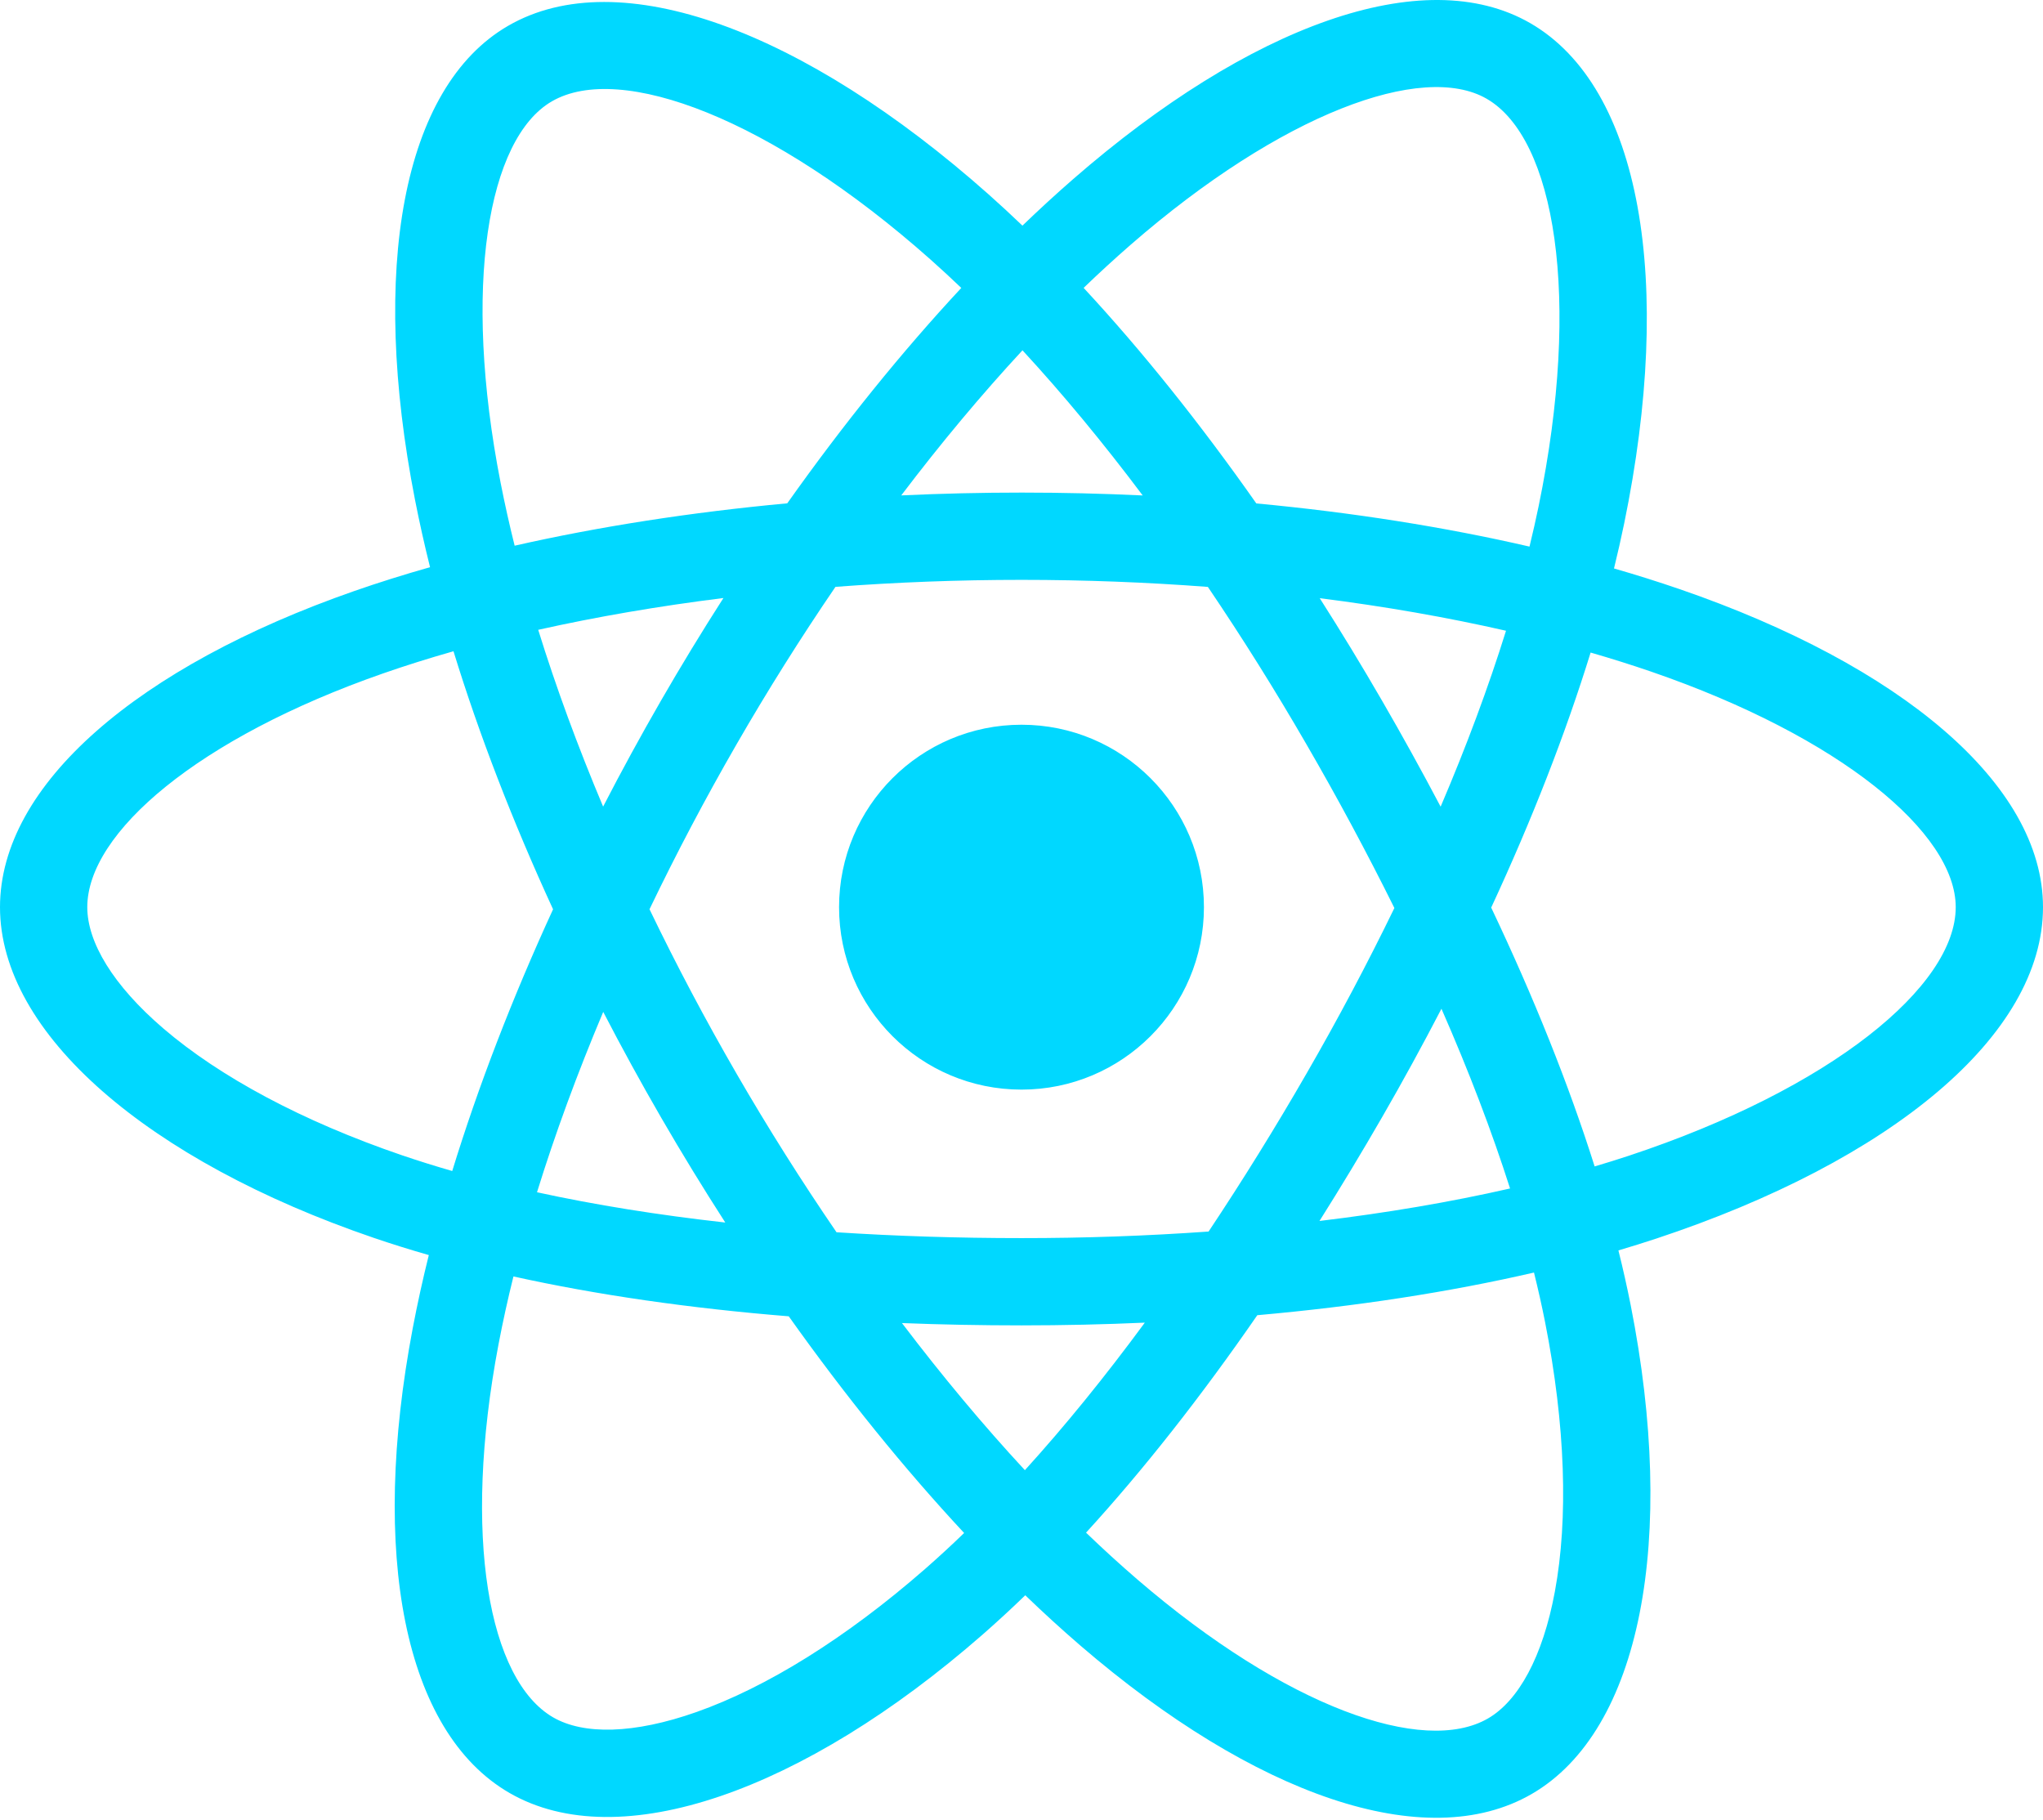
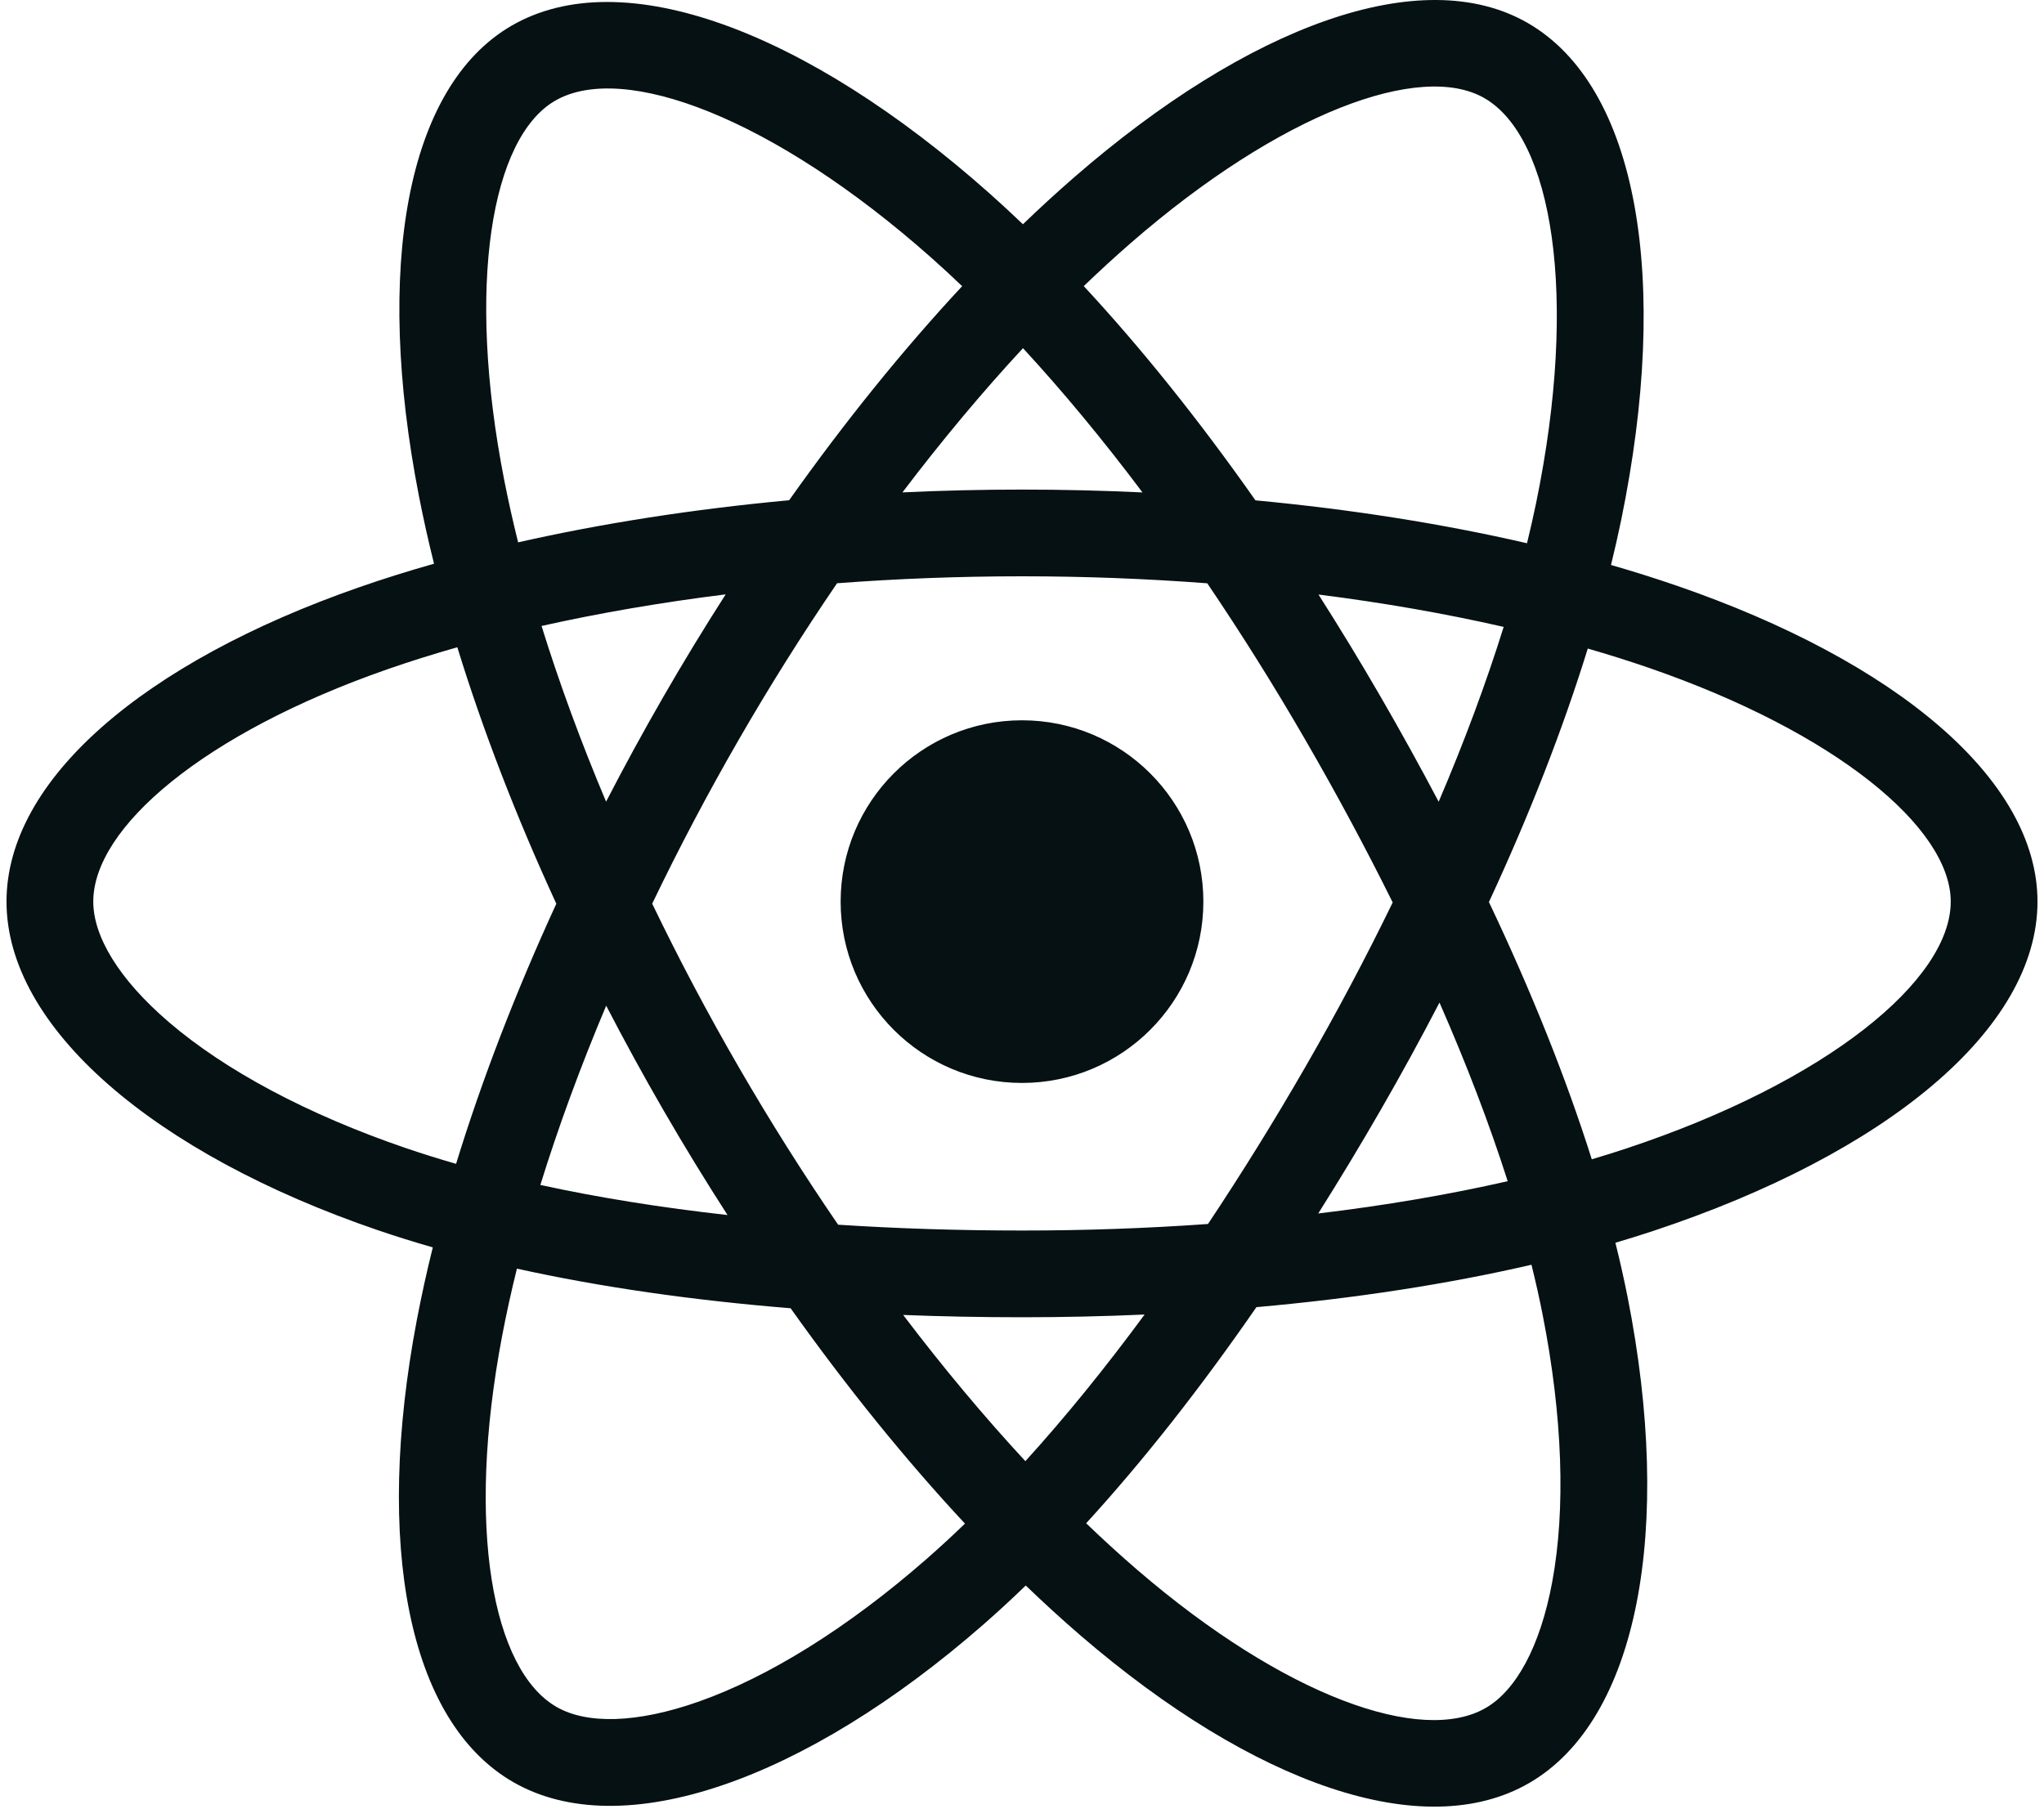
- <svg xmlns="http://www.w3.org/2000/svg" viewBox="0 0 256 228" width="256" height="228" preserveAspectRatio="xMidYMid">
-   <path d="M210.483 73.824a171.49 171.49 0 0 0-8.24-2.597c.465-1.9.893-3.777 1.273-5.621 6.238-30.281 2.16-54.676-11.769-62.708-13.355-7.7-35.196.329-57.254 19.526a171.23 171.23 0 0 0-6.375 5.848 155.866 155.866 0 0 0-4.241-3.917C100.759 3.829 77.587-4.822 63.673 3.233 50.33 10.957 46.379 33.89 51.995 62.588a170.974 170.974 0 0 0 1.892 8.48c-3.28.932-6.445 1.924-9.474 2.98C17.309 83.498 0 98.307 0 113.668c0 15.865 18.582 31.778 46.812 41.427a145.52 145.52 0 0 0 6.921 2.165 167.467 167.467 0 0 0-2.01 9.138c-5.354 28.2-1.173 50.591 12.134 58.266 13.744 7.926 36.812-.22 59.273-19.855a145.567 145.567 0 0 0 5.342-4.923 168.064 168.064 0 0 0 6.92 6.314c21.758 18.722 43.246 26.282 56.54 18.586 13.731-7.949 18.194-32.003 12.4-61.268a145.016 145.016 0 0 0-1.535-6.842c1.62-.48 3.21-.974 4.76-1.488 29.348-9.723 48.443-25.443 48.443-41.52 0-15.417-17.868-30.326-45.517-39.844Zm-6.365 70.984c-1.4.463-2.836.91-4.3 1.345-3.24-10.257-7.612-21.163-12.963-32.432 5.106-11 9.31-21.767 12.459-31.957 2.619.758 5.16 1.557 7.61 2.4 23.69 8.156 38.14 20.213 38.14 29.504 0 9.896-15.606 22.743-40.946 31.14Zm-10.514 20.834c2.562 12.94 2.927 24.64 1.23 33.787-1.524 8.219-4.59 13.698-8.382 15.893-8.067 4.67-25.32-1.4-43.927-17.412a156.726 156.726 0 0 1-6.437-5.87c7.214-7.889 14.423-17.06 21.459-27.246 12.376-1.098 24.068-2.894 34.671-5.345.522 2.107.986 4.173 1.386 6.193ZM87.276 214.515c-7.882 2.783-14.16 2.863-17.955.675-8.075-4.657-11.432-22.636-6.853-46.752a156.923 156.923 0 0 1 1.869-8.499c10.486 2.32 22.093 3.988 34.498 4.994 7.084 9.967 14.501 19.128 21.976 27.15a134.668 134.668 0 0 1-4.877 4.492c-9.933 8.682-19.886 14.842-28.658 17.94ZM50.35 144.747c-12.483-4.267-22.792-9.812-29.858-15.863-6.35-5.437-9.555-10.836-9.555-15.216 0-9.322 13.897-21.212 37.076-29.293 2.813-.98 5.757-1.905 8.812-2.773 3.204 10.42 7.406 21.315 12.477 32.332-5.137 11.18-9.399 22.249-12.634 32.792a134.718 134.718 0 0 1-6.318-1.979Zm12.378-84.26c-4.811-24.587-1.616-43.134 6.425-47.789 8.564-4.958 27.502 2.111 47.463 19.835a144.318 144.318 0 0 1 3.841 3.545c-7.438 7.987-14.787 17.08-21.808 26.988-12.04 1.116-23.565 2.908-34.161 5.309a160.342 160.342 0 0 1-1.76-7.887Zm110.427 27.268a347.8 347.8 0 0 0-7.785-12.803c8.168 1.033 15.994 2.404 23.343 4.08-2.206 7.072-4.956 14.465-8.193 22.045a381.151 381.151 0 0 0-7.365-13.322Zm-45.032-43.861c5.044 5.465 10.096 11.566 15.065 18.186a322.04 322.04 0 0 0-30.257-.006c4.974-6.559 10.069-12.652 15.192-18.18ZM82.802 87.83a323.167 323.167 0 0 0-7.227 13.238c-3.184-7.553-5.909-14.98-8.134-22.152 7.304-1.634 15.093-2.97 23.209-3.984a321.524 321.524 0 0 0-7.848 12.897Zm8.081 65.352c-8.385-.936-16.291-2.203-23.593-3.793 2.26-7.3 5.045-14.885 8.298-22.6a321.187 321.187 0 0 0 7.257 13.246c2.594 4.48 5.28 8.868 8.038 13.147Zm37.542 31.03c-5.184-5.592-10.354-11.779-15.403-18.433 4.902.192 9.899.29 14.978.29 5.218 0 10.376-.117 15.453-.343-4.985 6.774-10.018 12.97-15.028 18.486Zm52.198-57.817c3.422 7.8 6.306 15.345 8.596 22.52-7.422 1.694-15.436 3.058-23.88 4.071a382.417 382.417 0 0 0 7.859-13.026 347.403 347.403 0 0 0 7.425-13.565Zm-16.898 8.101a358.557 358.557 0 0 1-12.281 19.815 329.4 329.4 0 0 1-23.444.823c-7.967 0-15.716-.248-23.178-.732a310.202 310.202 0 0 1-12.513-19.846h.001a307.41 307.41 0 0 1-10.923-20.627 310.278 310.278 0 0 1 10.89-20.637l-.001.001a307.318 307.318 0 0 1 12.413-19.761c7.613-.576 15.42-.876 23.31-.876H128c7.926 0 15.743.303 23.354.883a329.357 329.357 0 0 1 12.335 19.695 358.489 358.489 0 0 1 11.036 20.54 329.472 329.472 0 0 1-11 20.722Zm22.56-122.124c8.572 4.944 11.906 24.881 6.52 51.026-.344 1.668-.73 3.367-1.15 5.09-10.622-2.452-22.155-4.275-34.23-5.408-7.034-10.017-14.323-19.124-21.64-27.008a160.789 160.789 0 0 1 5.888-5.4c18.9-16.447 36.564-22.941 44.612-18.3ZM128 90.808c12.625 0 22.86 10.235 22.86 22.86s-10.235 22.86-22.86 22.86-22.86-10.235-22.86-22.86 10.235-22.86 22.86-22.86Z" fill="#00D8FF" />
+ <svg xmlns="http://www.w3.org/2000/svg" width="1.13em" height="1em" viewBox="0 0 256 228">
+   <path fill="#061113" d="M210.483 73.824a172 172 0 0 0-8.24-2.597c.465-1.9.893-3.777 1.273-5.621c6.238-30.281 2.16-54.676-11.769-62.708c-13.355-7.7-35.196.329-57.254 19.526a171 171 0 0 0-6.375 5.848a156 156 0 0 0-4.241-3.917C100.759 3.829 77.587-4.822 63.673 3.233C50.33 10.957 46.379 33.89 51.995 62.588a171 171 0 0 0 1.892 8.48c-3.28.932-6.445 1.924-9.474 2.98C17.309 83.498 0 98.307 0 113.668c0 15.865 18.582 31.778 46.812 41.427a146 146 0 0 0 6.921 2.165a168 168 0 0 0-2.01 9.138c-5.354 28.2-1.173 50.591 12.134 58.266c13.744 7.926 36.812-.22 59.273-19.855a146 146 0 0 0 5.342-4.923a168 168 0 0 0 6.92 6.314c21.758 18.722 43.246 26.282 56.54 18.586c13.731-7.949 18.194-32.003 12.4-61.268a145 145 0 0 0-1.535-6.842c1.62-.48 3.21-.974 4.76-1.488c29.348-9.723 48.443-25.443 48.443-41.52c0-15.417-17.868-30.326-45.517-39.844m-6.365 70.984q-2.102.694-4.3 1.345c-3.24-10.257-7.612-21.163-12.963-32.432c5.106-11 9.31-21.767 12.459-31.957c2.619.758 5.16 1.557 7.61 2.4c23.69 8.156 38.14 20.213 38.14 29.504c0 9.896-15.606 22.743-40.946 31.14m-10.514 20.834c2.562 12.94 2.927 24.64 1.23 33.787c-1.524 8.219-4.59 13.698-8.382 15.893c-8.067 4.67-25.32-1.4-43.927-17.412a157 157 0 0 1-6.437-5.87c7.214-7.889 14.423-17.06 21.459-27.246c12.376-1.098 24.068-2.894 34.671-5.345q.785 3.162 1.386 6.193M87.276 214.515c-7.882 2.783-14.16 2.863-17.955.675c-8.075-4.657-11.432-22.636-6.853-46.752a157 157 0 0 1 1.869-8.499c10.486 2.32 22.093 3.988 34.498 4.994c7.084 9.967 14.501 19.128 21.976 27.15a135 135 0 0 1-4.877 4.492c-9.933 8.682-19.886 14.842-28.658 17.94M50.35 144.747c-12.483-4.267-22.792-9.812-29.858-15.863c-6.35-5.437-9.555-10.836-9.555-15.216c0-9.322 13.897-21.212 37.076-29.293c2.813-.98 5.757-1.905 8.812-2.773c3.204 10.42 7.406 21.315 12.477 32.332c-5.137 11.18-9.399 22.249-12.634 32.792a135 135 0 0 1-6.318-1.979m12.378-84.26c-4.811-24.587-1.616-43.134 6.425-47.789c8.564-4.958 27.502 2.111 47.463 19.835a144 144 0 0 1 3.841 3.545c-7.438 7.987-14.787 17.08-21.808 26.988c-12.04 1.116-23.565 2.908-34.161 5.309a160 160 0 0 1-1.76-7.887m110.427 27.268a348 348 0 0 0-7.785-12.803c8.168 1.033 15.994 2.404 23.343 4.08c-2.206 7.072-4.956 14.465-8.193 22.045a381 381 0 0 0-7.365-13.322m-45.032-43.861c5.044 5.465 10.096 11.566 15.065 18.186a322 322 0 0 0-30.257-.006c4.974-6.559 10.069-12.652 15.192-18.18M82.802 87.83a323 323 0 0 0-7.227 13.238c-3.184-7.553-5.909-14.98-8.134-22.152c7.304-1.634 15.093-2.97 23.209-3.984a322 322 0 0 0-7.848 12.897m8.081 65.352c-8.385-.936-16.291-2.203-23.593-3.793c2.26-7.3 5.045-14.885 8.298-22.6a321 321 0 0 0 7.257 13.246c2.594 4.48 5.28 8.868 8.038 13.147m37.542 31.03c-5.184-5.592-10.354-11.779-15.403-18.433c4.902.192 9.899.29 14.978.29c5.218 0 10.376-.117 15.453-.343c-4.985 6.774-10.018 12.97-15.028 18.486m52.198-57.817c3.422 7.8 6.306 15.345 8.596 22.52c-7.422 1.694-15.436 3.058-23.88 4.071a382 382 0 0 0 7.859-13.026a347 347 0 0 0 7.425-13.565m-16.898 8.101a359 359 0 0 1-12.281 19.815a329 329 0 0 1-23.444.823c-7.967 0-15.716-.248-23.178-.732a310 310 0 0 1-12.513-19.846h.001a307 307 0 0 1-10.923-20.627a310 310 0 0 1 10.89-20.637l-.001.001a307 307 0 0 1 12.413-19.761c7.613-.576 15.42-.876 23.31-.876H128c7.926 0 15.743.303 23.354.883a329 329 0 0 1 12.335 19.695a359 359 0 0 1 11.036 20.54a330 330 0 0 1-11 20.722m22.56-122.124c8.572 4.944 11.906 24.881 6.52 51.026q-.518 2.504-1.15 5.09c-10.622-2.452-22.155-4.275-34.23-5.408c-7.034-10.017-14.323-19.124-21.64-27.008a161 161 0 0 1 5.888-5.4c18.9-16.447 36.564-22.941 44.612-18.3M128 90.808c12.625 0 22.86 10.235 22.86 22.86s-10.235 22.86-22.86 22.86s-22.86-10.235-22.86-22.86s10.235-22.86 22.86-22.86" />
</svg>
